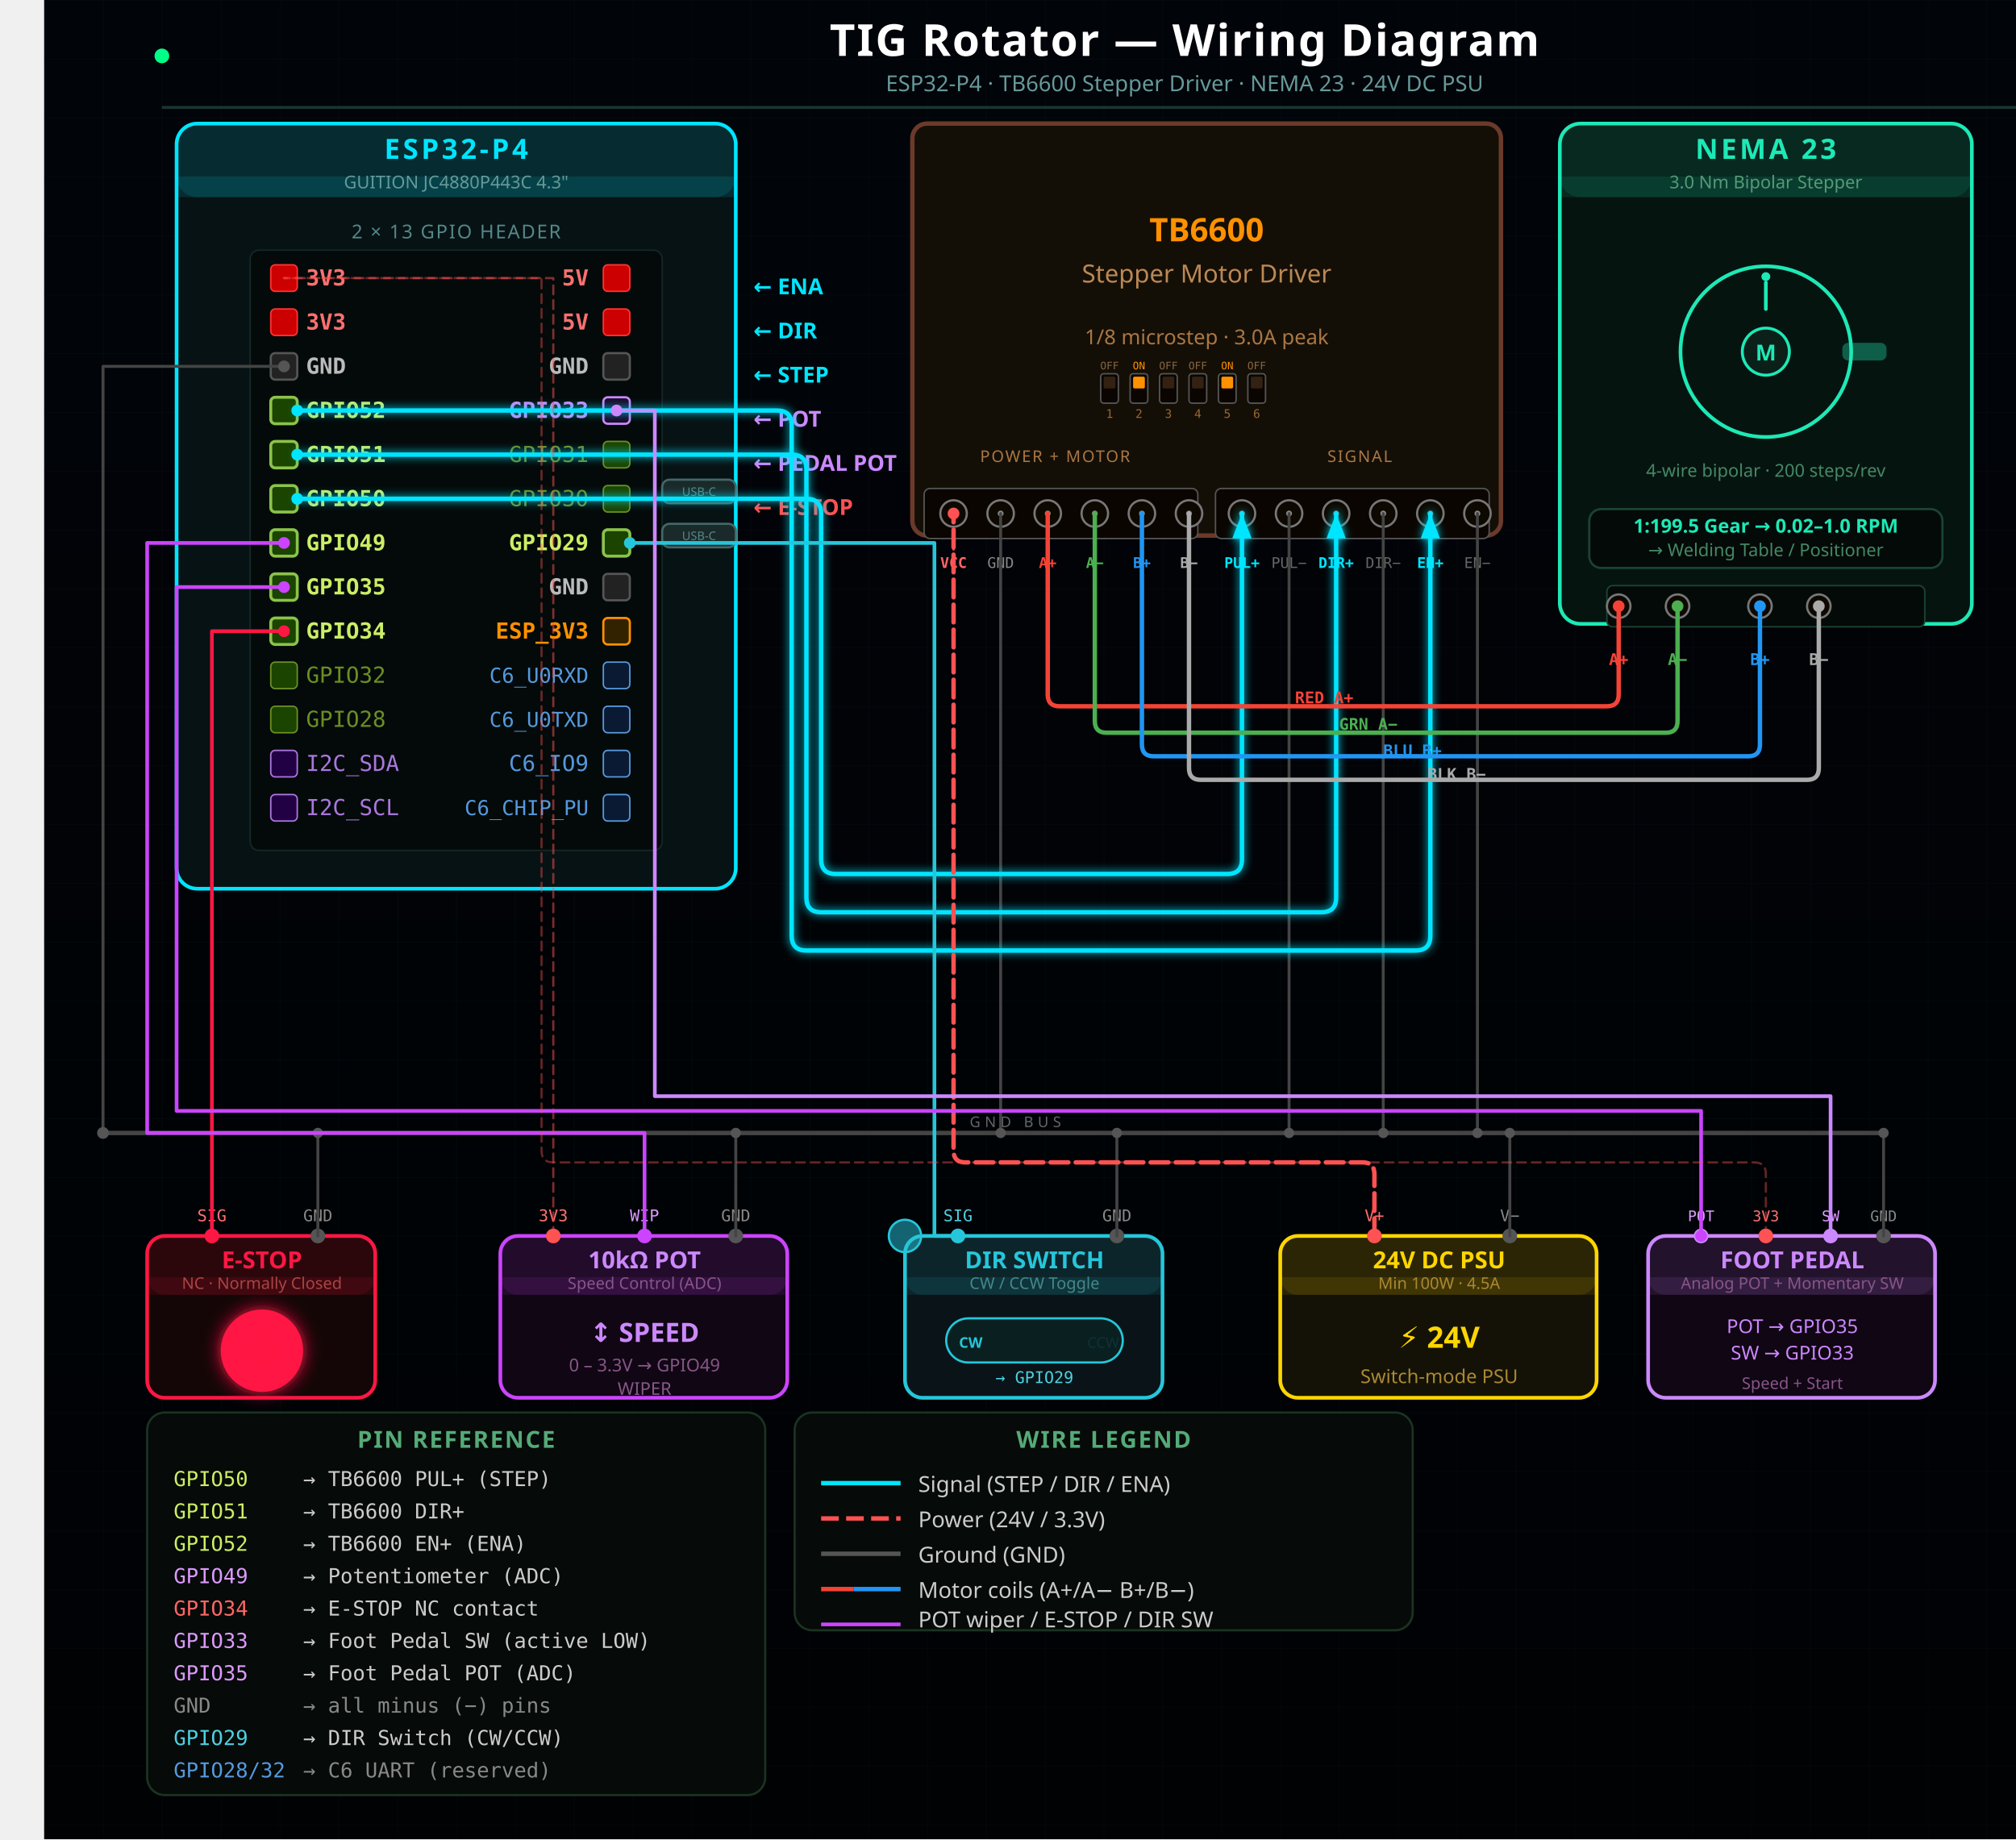
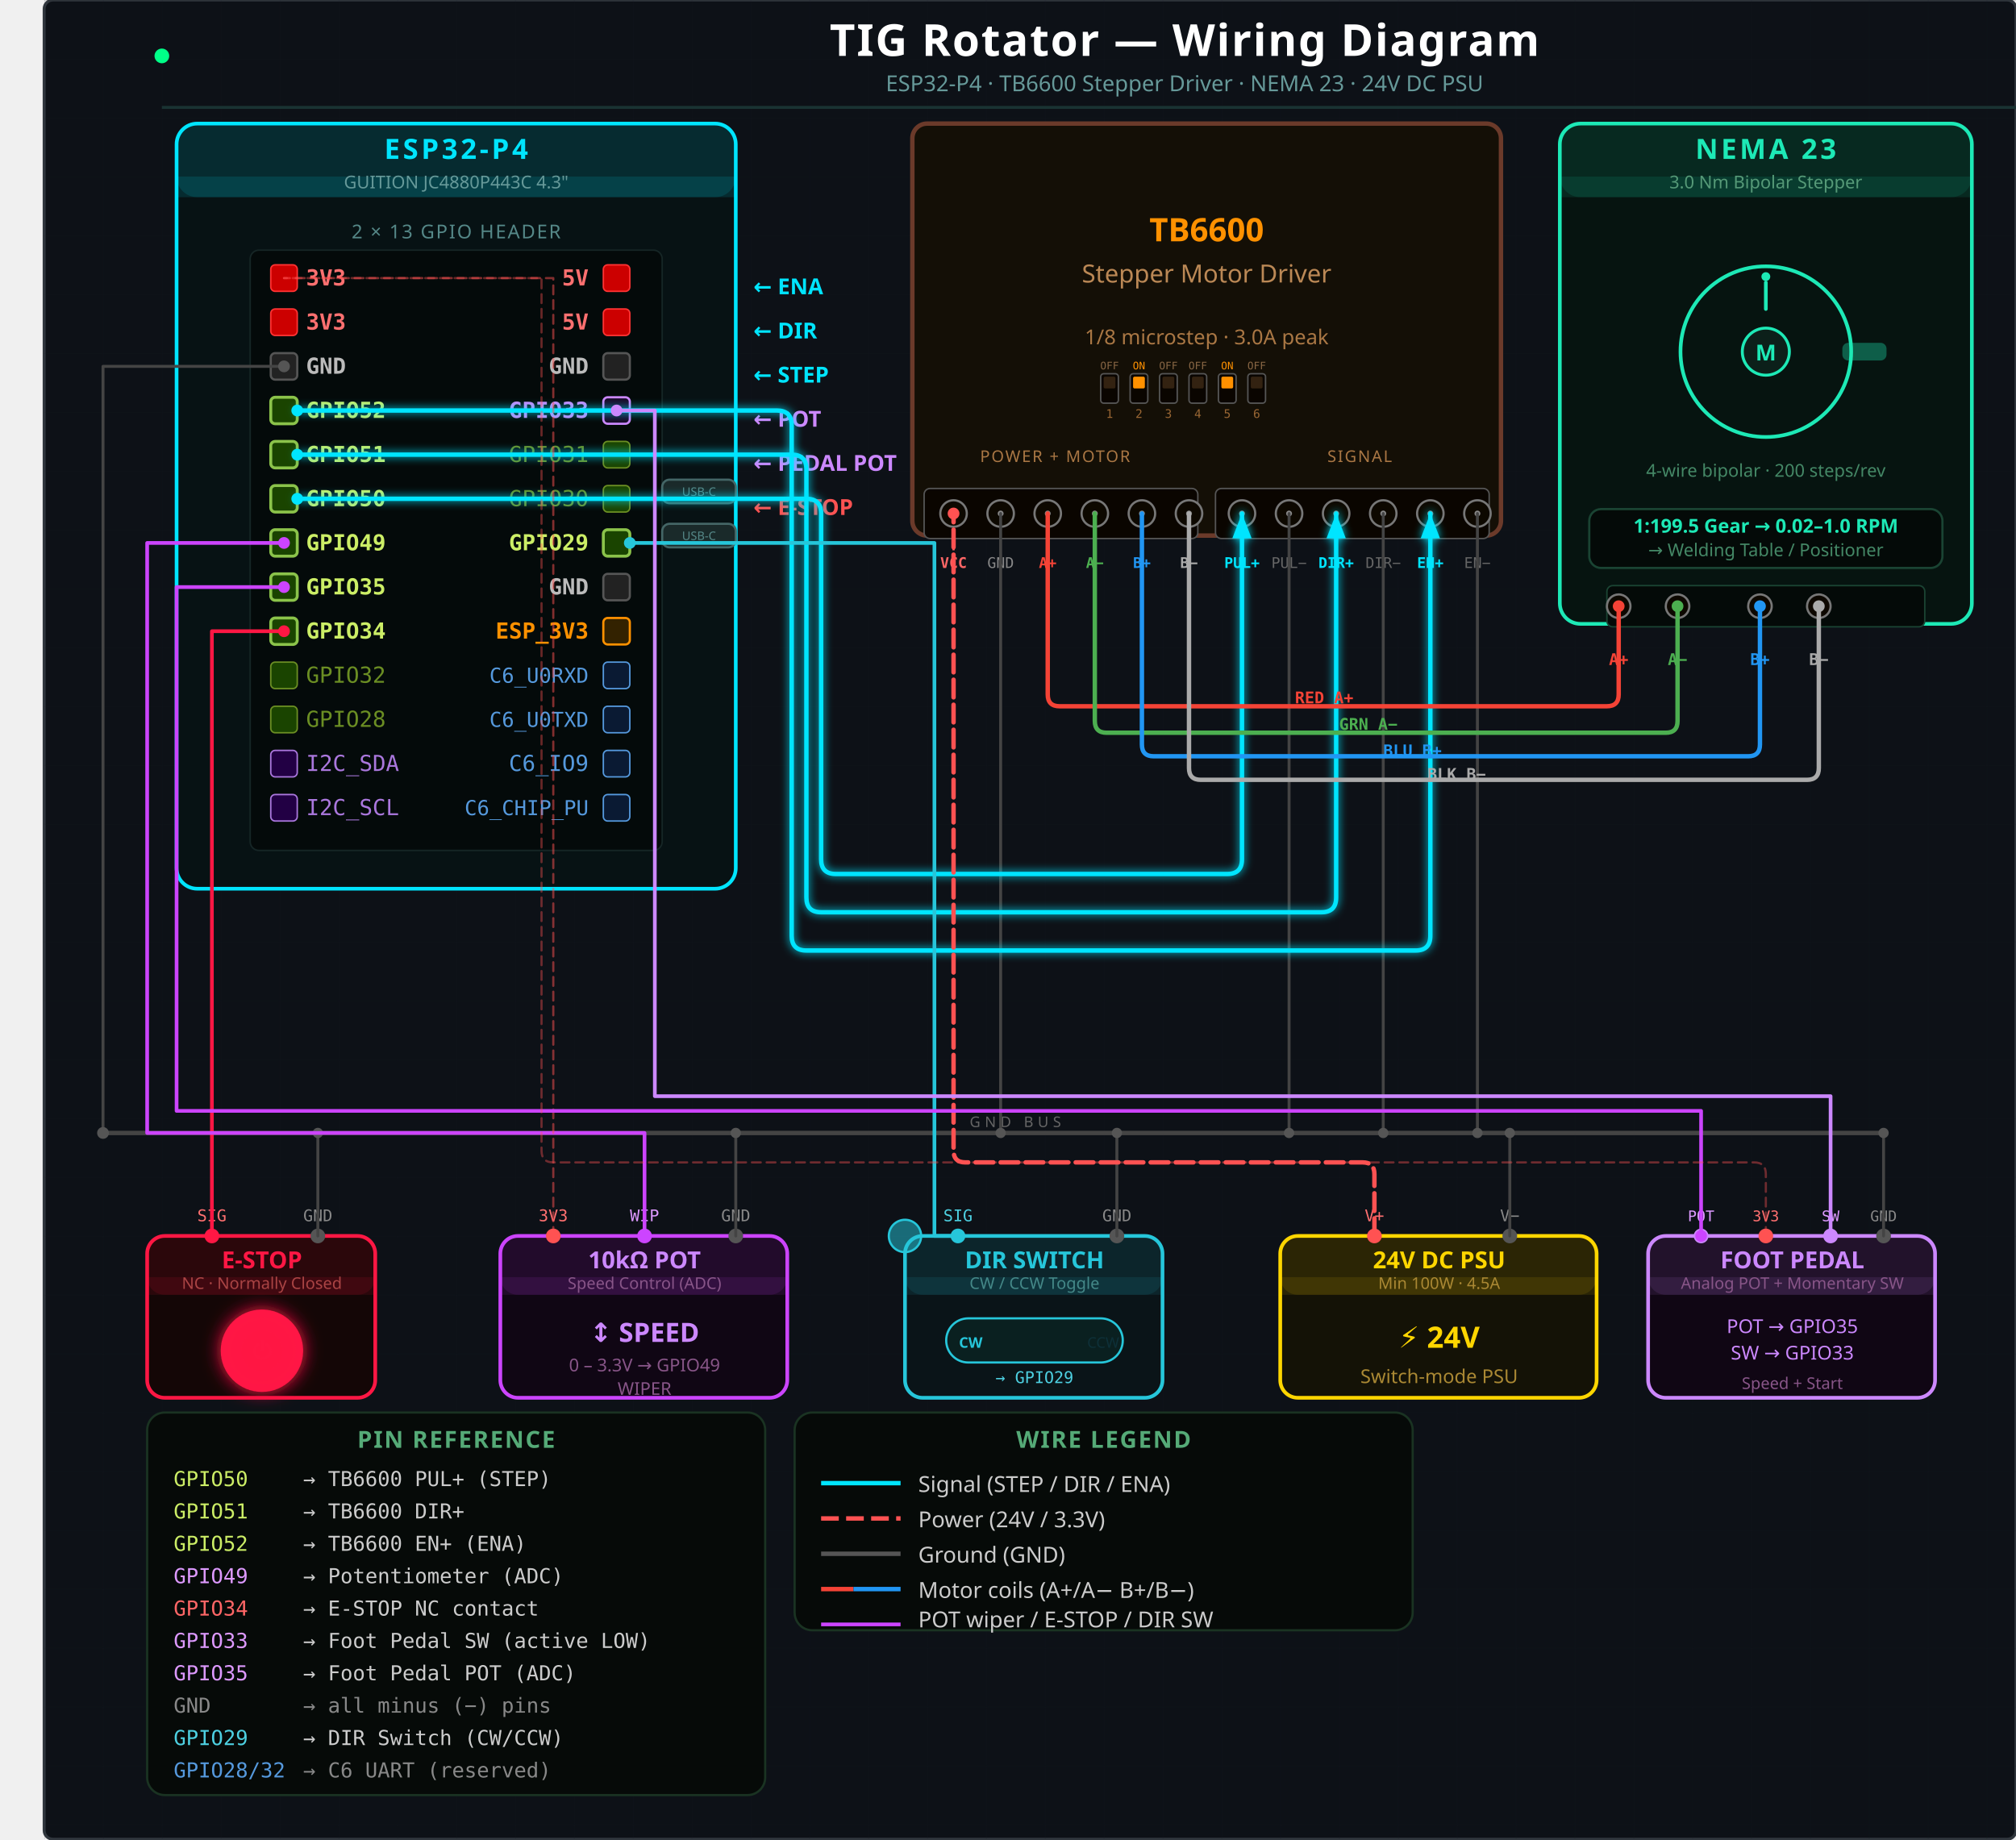
<svg xmlns="http://www.w3.org/2000/svg" viewBox="-30 0 1370 1250" width="1370" height="1250">
  <defs>
    <marker id="arr-cyan" viewBox="0 0 10 8" refX="9" refY="4" markerWidth="7" markerHeight="5" orient="auto">
      <path d="M0,0.5 L9,4 L0,7.5Z" fill="#00E5FF" />
    </marker>
    <filter id="glow-sig" x="-30%" y="-30%" width="160%" height="160%">
      <feGaussianBlur stdDeviation="3" result="b" />
      <feMerge>
        <feMergeNode in="b" />
        <feMergeNode in="SourceGraphic" />
      </feMerge>
    </filter>
    <filter id="glow-estop" x="-80%" y="-80%" width="260%" height="260%">
      <feGaussianBlur stdDeviation="6" result="b" />
      <feMerge>
        <feMergeNode in="b" />
        <feMergeNode in="SourceGraphic" />
      </feMerge>
    </filter>
    <pattern id="grid" width="40" height="40" patternUnits="userSpaceOnUse">
      <path d="M40 0L0 0 0 40" fill="none" stroke="#151b22" stroke-width="0.5" />
    </pattern>
    <linearGradient id="bg-grad" x1="0" y1="0" x2="0" y2="1">
-       <stop offset="0%" stop-color="#010409" />
-       <stop offset="100%" stop-color="#000204" />
+       <stop offset="0%" stop-color="#0d1117" />
+       <stop offset="100%" stop-color="#0a0e14" />
    </linearGradient>
  </defs>
  <style>
    @keyframes estopPulse {
      0%, 100% { opacity: 0.1; }
      50% { opacity: 0.45; }
    }
    @keyframes powerFlow {
      from { stroke-dashoffset: 0; }
      to { stroke-dashoffset: -34; }
    }
    @keyframes ledBlink {
      0%, 100% { opacity: 0.2; }
      50% { opacity: 1; }
    }
    @keyframes potWiper {
      0%, 100% { opacity: 0.3; }
      50% { opacity: 1; }
    }
    .estop-pulse { animation: estopPulse 2s ease-in-out infinite; }
    .power-flow { animation: powerFlow 1.2s linear infinite; }
    .led-blink { animation: ledBlink 1.5s ease-in-out infinite; }
    .pot-glow { animation: potWiper 3s ease-in-out infinite; }
  </style>
-   <rect x="0" y="0" width="1340" height="1250" fill="url(#bg-grad)" />
-   <rect x="0" y="0" width="1340" height="1250" fill="url(#grid)" opacity="0.4" />
+   <rect x="0" y="0" width="1340" height="1250" fill="#0d1117" stroke="#30363d" stroke-width="2" rx="6" />
+   <rect x="0" y="0" width="1340" height="1250" fill="url(#grid)" opacity="0.3" />
  <g transform="translate(50,0)">
    <circle cx="30" cy="38" r="5" fill="#00FF88" class="led-blink" />
    <text x="725" y="38" font-family="sans-serif" font-size="30" fill="#FFF" text-anchor="middle" font-weight="bold" letter-spacing="1">TIG Rotator — Wiring Diagram</text>
    <text x="725" y="62" font-family="sans-serif" font-size="15" fill="#669999" text-anchor="middle">ESP32-P4  ·  TB6600 Stepper Driver  ·  NEMA 23  ·  24V DC PSU</text>
    <rect x="30" y="72" width="1380" height="2" fill="#1A3333" />
    <g transform="translate(40, 84)">
      <rect width="380" height="520" rx="14" fill="#071214" stroke="#00E5FF" stroke-width="2.5" />
      <rect width="380" height="50" rx="14" fill="#00E5FF" fill-opacity="0.12" />
      <rect y="36" width="380" height="14" fill="#00E5FF" fill-opacity="0.12" />
      <text x="190" y="24" font-family="sans-serif" font-size="19" fill="#00E5FF" text-anchor="middle" font-weight="bold" letter-spacing="2">ESP32-P4</text>
      <text x="190" y="44" font-family="sans-serif" font-size="12" fill="#669999" text-anchor="middle">GUITION JC4880P443C  4.3"</text>
      <text x="190" y="78" font-family="sans-serif" font-size="13" fill="#558888" text-anchor="middle" letter-spacing="1">2 × 13  GPIO HEADER</text>
      <rect x="50" y="86" width="280" height="408" rx="6" fill="#040A0A" stroke="#162626" stroke-width="1" />
      <rect x="64" y="96" width="18" height="18" rx="3" fill="#CC0000" stroke="#FF3333" stroke-width="1" />
      <text x="88" y="110" font-family="monospace" font-size="15" fill="#FF7070" font-weight="bold">3V3</text>
      <text x="280" y="110" font-family="monospace" font-size="15" fill="#FF7070" text-anchor="end" font-weight="bold">5V</text>
      <rect x="290" y="96" width="18" height="18" rx="3" fill="#CC0000" stroke="#FF3333" stroke-width="1" />
      <rect x="64" y="126" width="18" height="18" rx="3" fill="#CC0000" stroke="#FF3333" stroke-width="1" />
      <text x="88" y="140" font-family="monospace" font-size="15" fill="#FF7070" font-weight="bold">3V3</text>
      <text x="280" y="140" font-family="monospace" font-size="15" fill="#FF7070" text-anchor="end" font-weight="bold">5V</text>
      <rect x="290" y="126" width="18" height="18" rx="3" fill="#CC0000" stroke="#FF3333" stroke-width="1" />
      <rect x="64" y="156" width="18" height="18" rx="3" fill="#222" stroke="#555" stroke-width="1.5" />
      <text x="88" y="170" font-family="monospace" font-size="15" fill="#BBBBBB" font-weight="bold">GND</text>
      <text x="280" y="170" font-family="monospace" font-size="15" fill="#BBBBBB" text-anchor="end" font-weight="bold">GND</text>
      <rect x="290" y="156" width="18" height="18" rx="3" fill="#222" stroke="#555" stroke-width="1.5" />
      <rect x="64" y="186" width="18" height="18" rx="3" fill="#1A4400" stroke="#8BC34A" stroke-width="2" />
      <text x="88" y="200" font-family="monospace" font-size="15" fill="#CCEE66" font-weight="bold">GPIO52</text>
      <text x="280" y="200" font-family="monospace" font-size="15" fill="#CC88FF" text-anchor="end" font-weight="bold">GPIO33</text>
      <rect x="290" y="186" width="18" height="18" rx="3" fill="#1A0A2A" stroke="#CC88FF" stroke-width="1.5" />
      <rect x="64" y="216" width="18" height="18" rx="3" fill="#1A4400" stroke="#8BC34A" stroke-width="2" />
      <text x="88" y="230" font-family="monospace" font-size="15" fill="#CCEE66" font-weight="bold">GPIO51</text>
      <text x="280" y="230" font-family="monospace" font-size="15" fill="#6B8E23" text-anchor="end">GPIO31</text>
      <rect x="290" y="216" width="18" height="18" rx="3" fill="#1A4400" stroke="#6B8E23" stroke-width="1" />
      <rect x="64" y="246" width="18" height="18" rx="3" fill="#1A4400" stroke="#8BC34A" stroke-width="2" />
      <text x="88" y="260" font-family="monospace" font-size="15" fill="#CCEE66" font-weight="bold">GPIO50</text>
      <text x="280" y="260" font-family="monospace" font-size="15" fill="#6B8E23" text-anchor="end">GPIO30</text>
      <rect x="290" y="246" width="18" height="18" rx="3" fill="#1A4400" stroke="#6B8E23" stroke-width="1" />
      <rect x="64" y="276" width="18" height="18" rx="3" fill="#1A4400" stroke="#8BC34A" stroke-width="2" />
      <text x="88" y="290" font-family="monospace" font-size="15" fill="#CCEE66" font-weight="bold">GPIO49</text>
      <text x="280" y="290" font-family="monospace" font-size="15" fill="#CCEE66" text-anchor="end" font-weight="bold">GPIO29</text>
      <rect x="290" y="276" width="18" height="18" rx="3" fill="#1A4400" stroke="#8BC34A" stroke-width="2" />
      <rect x="330" y="242" width="50" height="16" rx="5" fill="#1A2A2A" stroke="#446666" stroke-width="1.5" />
      <text x="355" y="253" font-family="sans-serif" font-size="8" fill="#558888" text-anchor="middle">USB-C</text>
      <rect x="330" y="272" width="50" height="16" rx="5" fill="#1A2A2A" stroke="#446666" stroke-width="1.5" />
      <text x="355" y="283" font-family="sans-serif" font-size="8" fill="#558888" text-anchor="middle">USB-C</text>
      <rect x="64" y="306" width="18" height="18" rx="3" fill="#1A4400" stroke="#8BC34A" stroke-width="2" />
      <text x="88" y="320" font-family="monospace" font-size="15" fill="#CCEE66" font-weight="bold">GPIO35</text>
      <text x="280" y="320" font-family="monospace" font-size="15" fill="#BBBBBB" text-anchor="end" font-weight="bold">GND</text>
      <rect x="290" y="306" width="18" height="18" rx="3" fill="#222" stroke="#555" stroke-width="1.5" />
      <rect x="64" y="336" width="18" height="18" rx="3" fill="#1A4400" stroke="#8BC34A" stroke-width="2" />
      <text x="88" y="350" font-family="monospace" font-size="15" fill="#CCEE66" font-weight="bold">GPIO34</text>
      <text x="280" y="350" font-family="monospace" font-size="15" fill="#FF9100" text-anchor="end" font-weight="bold">ESP_3V3</text>
      <rect x="290" y="336" width="18" height="18" rx="3" fill="#332200" stroke="#FF9100" stroke-width="1.5" />
      <rect x="64" y="366" width="18" height="18" rx="3" fill="#1A4400" stroke="#6B8E23" stroke-width="1" />
      <text x="88" y="380" font-family="monospace" font-size="15" fill="#6B8E23">GPIO32</text>
      <text x="280" y="380" font-family="monospace" font-size="14" fill="#5599DD" text-anchor="end">C6_U0RXD</text>
      <rect x="290" y="366" width="18" height="18" rx="3" fill="#0A1A33" stroke="#5599DD" stroke-width="1" />
      <rect x="64" y="396" width="18" height="18" rx="3" fill="#1A4400" stroke="#6B8E23" stroke-width="1" />
      <text x="88" y="410" font-family="monospace" font-size="15" fill="#6B8E23">GPIO28</text>
      <text x="280" y="410" font-family="monospace" font-size="14" fill="#5599DD" text-anchor="end">C6_U0TXD</text>
      <rect x="290" y="396" width="18" height="18" rx="3" fill="#0A1A33" stroke="#5599DD" stroke-width="1" />
      <rect x="64" y="426" width="18" height="18" rx="3" fill="#220044" stroke="#AA77DD" stroke-width="1" />
      <text x="88" y="440" font-family="monospace" font-size="15" fill="#AA77DD">I2C_SDA</text>
      <text x="280" y="440" font-family="monospace" font-size="15" fill="#5599DD" text-anchor="end">C6_IO9</text>
      <rect x="290" y="426" width="18" height="18" rx="3" fill="#0A1A33" stroke="#5599DD" stroke-width="1" />
      <rect x="64" y="456" width="18" height="18" rx="3" fill="#220044" stroke="#AA77DD" stroke-width="1" />
      <text x="88" y="470" font-family="monospace" font-size="15" fill="#AA77DD">I2C_SCL</text>
      <text x="280" y="470" font-family="monospace" font-size="14" fill="#5599DD" text-anchor="end">C6_CHIP_PU</text>
      <rect x="290" y="456" width="18" height="18" rx="3" fill="#0A1A33" stroke="#5599DD" stroke-width="1" />
    </g>
    <text x="432" y="200" font-family="sans-serif" font-size="15" fill="#00E5FF" font-weight="bold">← ENA</text>
    <text x="560" y="200" font-family="sans-serif" font-size="15" fill="#CC88FF" font-weight="bold">← PEDAL SW</text>
    <text x="432" y="230" font-family="sans-serif" font-size="15" fill="#00E5FF" font-weight="bold">← DIR</text>
    <text x="432" y="260" font-family="sans-serif" font-size="15" fill="#00E5FF" font-weight="bold">← STEP</text>
    <text x="432" y="290" font-family="sans-serif" font-size="15" fill="#CC88FF" font-weight="bold">← POT</text>
    <text x="432" y="320" font-family="sans-serif" font-size="15" fill="#CC88FF" font-weight="bold">← PEDAL POT</text>
    <text x="432" y="350" font-family="sans-serif" font-size="15" fill="#FF5252" font-weight="bold">← E-STOP</text>
    <text x="560" y="290" font-family="sans-serif" font-size="15" fill="#26C6DA" font-weight="bold">DIR SW →</text>
    <g transform="translate(540, 84)">
      <rect width="400" height="280" rx="10" fill="#140F06" stroke="#6B3A2A" stroke-width="3" />
      <text x="200" y="80" font-family="sans-serif" font-size="22" fill="#FF9100" text-anchor="middle" font-weight="bold">TB6600</text>
      <text x="200" y="108" font-family="sans-serif" font-size="17" fill="#BB8855" text-anchor="middle">Stepper Motor Driver</text>
      <text x="200" y="150" font-family="sans-serif" font-size="14" fill="#AA7744" text-anchor="middle">1/8 microstep · 3.0A peak</text>
      <g transform="translate(128, 170)">
        <rect x="0" y="0" width="12" height="20" rx="2" fill="#0A0500" stroke="#555" stroke-width="1" />
        <rect x="2" y="2" width="8" height="8" rx="1" fill="#332211" />
        <rect x="20" y="0" width="12" height="20" rx="2" fill="#0A0500" stroke="#555" stroke-width="1" />
        <rect x="22" y="2" width="8" height="8" rx="1" fill="#FF9100" />
        <rect x="40" y="0" width="12" height="20" rx="2" fill="#0A0500" stroke="#555" stroke-width="1" />
        <rect x="42" y="2" width="8" height="8" rx="1" fill="#332211" />
        <rect x="60" y="0" width="12" height="20" rx="2" fill="#0A0500" stroke="#555" stroke-width="1" />
        <rect x="62" y="2" width="8" height="8" rx="1" fill="#332211" />
        <rect x="80" y="0" width="12" height="20" rx="2" fill="#0A0500" stroke="#555" stroke-width="1" />
        <rect x="82" y="2" width="8" height="8" rx="1" fill="#FF9100" />
        <rect x="100" y="0" width="12" height="20" rx="2" fill="#0A0500" stroke="#555" stroke-width="1" />
        <rect x="102" y="2" width="8" height="8" rx="1" fill="#332211" />
        <text x="6" y="30" font-family="monospace" font-size="8" fill="#996633" text-anchor="middle">1</text>
        <text x="26" y="30" font-family="monospace" font-size="8" fill="#996633" text-anchor="middle">2</text>
        <text x="46" y="30" font-family="monospace" font-size="8" fill="#996633" text-anchor="middle">3</text>
        <text x="66" y="30" font-family="monospace" font-size="8" fill="#996633" text-anchor="middle">4</text>
        <text x="86" y="30" font-family="monospace" font-size="8" fill="#996633" text-anchor="middle">5</text>
        <text x="106" y="30" font-family="monospace" font-size="8" fill="#996633" text-anchor="middle">6</text>
        <text x="6" y="-3" font-family="monospace" font-size="7" fill="#886644" text-anchor="middle">OFF</text>
        <text x="26" y="-3" font-family="monospace" font-size="7" fill="#FF9100" text-anchor="middle">ON</text>
        <text x="46" y="-3" font-family="monospace" font-size="7" fill="#886644" text-anchor="middle">OFF</text>
        <text x="66" y="-3" font-family="monospace" font-size="7" fill="#886644" text-anchor="middle">OFF</text>
        <text x="86" y="-3" font-family="monospace" font-size="7" fill="#FF9100" text-anchor="middle">ON</text>
        <text x="106" y="-3" font-family="monospace" font-size="7" fill="#886644" text-anchor="middle">OFF</text>
      </g>
      <text x="97" y="230" font-family="sans-serif" font-size="11" fill="#AA7744" text-anchor="middle" letter-spacing="1">POWER + MOTOR</text>
      <text x="304" y="230" font-family="sans-serif" font-size="11" fill="#AA7744" text-anchor="middle" letter-spacing="1">SIGNAL</text>
      <rect x="8" y="248" width="186" height="34" rx="4" fill="#0A0500" stroke="#555" stroke-width="1" />
      <circle cx="28" cy="265" r="9" fill="#0D0800" stroke="#777" stroke-width="1.5" />
      <circle cx="28" cy="265" r="2" fill="#888" />
      <circle cx="60" cy="265" r="9" fill="#0D0800" stroke="#777" stroke-width="1.5" />
      <circle cx="60" cy="265" r="2" fill="#888" />
      <circle cx="92" cy="265" r="9" fill="#0D0800" stroke="#777" stroke-width="1.5" />
      <circle cx="92" cy="265" r="2" fill="#888" />
      <circle cx="124" cy="265" r="9" fill="#0D0800" stroke="#777" stroke-width="1.5" />
      <circle cx="124" cy="265" r="2" fill="#888" />
      <circle cx="156" cy="265" r="9" fill="#0D0800" stroke="#777" stroke-width="1.5" />
      <circle cx="156" cy="265" r="2" fill="#888" />
      <circle cx="188" cy="265" r="9" fill="#0D0800" stroke="#777" stroke-width="1.5" />
      <circle cx="188" cy="265" r="2" fill="#888" />
      <rect x="206" y="248" width="186" height="34" rx="4" fill="#0A0500" stroke="#555" stroke-width="1" />
      <circle cx="224" cy="265" r="9" fill="#0D0800" stroke="#777" stroke-width="1.5" />
      <circle cx="224" cy="265" r="2" fill="#888" />
      <circle cx="256" cy="265" r="9" fill="#0D0800" stroke="#777" stroke-width="1.5" />
      <circle cx="256" cy="265" r="2" fill="#888" />
      <circle cx="288" cy="265" r="9" fill="#0D0800" stroke="#777" stroke-width="1.5" />
      <circle cx="288" cy="265" r="2" fill="#888" />
      <circle cx="320" cy="265" r="9" fill="#0D0800" stroke="#777" stroke-width="1.5" />
      <circle cx="320" cy="265" r="2" fill="#888" />
      <circle cx="352" cy="265" r="9" fill="#0D0800" stroke="#777" stroke-width="1.5" />
      <circle cx="352" cy="265" r="2" fill="#888" />
      <circle cx="384" cy="265" r="9" fill="#0D0800" stroke="#777" stroke-width="1.5" />
      <circle cx="384" cy="265" r="2" fill="#888" />
    </g>
    <line x1="568" y1="364" x2="568" y2="374" stroke="#FF6666" stroke-width="1.5" />
    <text x="568" y="386" font-family="monospace" font-size="10" fill="#FF6666" text-anchor="middle" font-weight="bold">VCC</text>
    <line x1="600" y1="364" x2="600" y2="374" stroke="#555" stroke-width="1" />
    <text x="600" y="386" font-family="monospace" font-size="10" fill="#888" text-anchor="middle">GND</text>
    <line x1="632" y1="364" x2="632" y2="374" stroke="#F44336" stroke-width="1.5" />
    <text x="632" y="386" font-family="monospace" font-size="10" fill="#F44336" text-anchor="middle" font-weight="bold">A+</text>
    <line x1="664" y1="364" x2="664" y2="374" stroke="#4CAF50" stroke-width="1.5" />
    <text x="664" y="386" font-family="monospace" font-size="10" fill="#4CAF50" text-anchor="middle" font-weight="bold">A−</text>
    <line x1="696" y1="364" x2="696" y2="374" stroke="#2196F3" stroke-width="1.5" />
    <text x="696" y="386" font-family="monospace" font-size="10" fill="#2196F3" text-anchor="middle" font-weight="bold">B+</text>
    <line x1="728" y1="364" x2="728" y2="374" stroke="#AAA" stroke-width="1.5" />
    <text x="728" y="386" font-family="monospace" font-size="10" fill="#AAA" text-anchor="middle" font-weight="bold">B−</text>
    <line x1="764" y1="364" x2="764" y2="374" stroke="#00E5FF" stroke-width="1.5" />
    <text x="764" y="386" font-family="monospace" font-size="10" fill="#00E5FF" text-anchor="middle" font-weight="bold">PUL+</text>
    <line x1="796" y1="364" x2="796" y2="374" stroke="#555" stroke-width="1" />
    <text x="796" y="386" font-family="monospace" font-size="10" fill="#666" text-anchor="middle">PUL−</text>
    <line x1="828" y1="364" x2="828" y2="374" stroke="#00E5FF" stroke-width="1.5" />
    <text x="828" y="386" font-family="monospace" font-size="10" fill="#00E5FF" text-anchor="middle" font-weight="bold">DIR+</text>
    <line x1="860" y1="364" x2="860" y2="374" stroke="#555" stroke-width="1" />
    <text x="860" y="386" font-family="monospace" font-size="10" fill="#666" text-anchor="middle">DIR−</text>
    <line x1="892" y1="364" x2="892" y2="374" stroke="#00E5FF" stroke-width="1.5" />
    <text x="892" y="386" font-family="monospace" font-size="10" fill="#00E5FF" text-anchor="middle" font-weight="bold">EN+</text>
    <line x1="924" y1="364" x2="924" y2="374" stroke="#555" stroke-width="1" />
    <text x="924" y="386" font-family="monospace" font-size="10" fill="#666" text-anchor="middle">EN−</text>
    <g transform="translate(980, 84)">
      <rect width="280" height="340" rx="14" fill="#061410" stroke="#1DE9B6" stroke-width="2.5" />
      <rect width="280" height="50" rx="14" fill="#1DE9B6" fill-opacity="0.10" />
      <rect y="36" width="280" height="14" fill="#1DE9B6" fill-opacity="0.10" />
      <text x="140" y="24" font-family="sans-serif" font-size="19" fill="#1DE9B6" text-anchor="middle" font-weight="bold" letter-spacing="2">NEMA 23</text>
      <text x="140" y="44" font-family="sans-serif" font-size="12" fill="#559977" text-anchor="middle">3.0 Nm Bipolar Stepper</text>
      <circle cx="140" cy="155" r="58" fill="none" stroke="#1DE9B6" stroke-width="2.5" />
      <circle cx="140" cy="155" r="16" fill="#0C201A" stroke="#1DE9B6" stroke-width="2" />
      <text x="140" y="161" font-family="sans-serif" font-size="15" fill="#1DE9B6" text-anchor="middle" font-weight="bold">M</text>
      <rect x="192" y="149" width="30" height="12" rx="4" fill="#1DE9B6" fill-opacity="0.35" />
      <text x="140" y="240" font-family="sans-serif" font-size="12" fill="#448866" text-anchor="middle">4-wire bipolar · 200 steps/rev</text>
      <rect x="20" y="262" width="240" height="40" rx="8" fill="#040A08" stroke="#1A4433" stroke-width="1.5" />
      <text x="140" y="278" font-family="sans-serif" font-size="13" fill="#1DE9B6" text-anchor="middle" font-weight="bold">1:199.5 Gear → 0.02–1.0 RPM</text>
      <text x="140" y="294" font-family="sans-serif" font-size="12" fill="#448866" text-anchor="middle">→ Welding Table / Positioner</text>
      <rect x="32" y="314" width="216" height="28" rx="4" fill="#040A08" stroke="#1A4433" stroke-width="1" />
      <circle cx="40" cy="328" r="8" fill="#0D0800" stroke="#777" stroke-width="1.5" />
      <circle cx="40" cy="328" r="2" fill="#888" />
      <circle cx="80" cy="328" r="8" fill="#0D0800" stroke="#777" stroke-width="1.5" />
      <circle cx="80" cy="328" r="2" fill="#888" />
      <circle cx="136" cy="328" r="8" fill="#0D0800" stroke="#777" stroke-width="1.5" />
      <circle cx="136" cy="328" r="2" fill="#888" />
      <circle cx="176" cy="328" r="8" fill="#0D0800" stroke="#777" stroke-width="1.5" />
      <circle cx="176" cy="328" r="2" fill="#888" />
    </g>
    <line x1="1020" y1="424" x2="1020" y2="440" stroke="#F44336" stroke-width="1.5" />
    <text x="1020" y="452" font-family="monospace" font-size="11" fill="#F44336" text-anchor="middle" font-weight="bold">A+</text>
    <line x1="1060" y1="424" x2="1060" y2="440" stroke="#4CAF50" stroke-width="1.5" />
    <text x="1060" y="452" font-family="monospace" font-size="11" fill="#4CAF50" text-anchor="middle" font-weight="bold">A−</text>
    <line x1="1116" y1="424" x2="1116" y2="440" stroke="#2196F3" stroke-width="1.5" />
    <text x="1116" y="452" font-family="monospace" font-size="11" fill="#2196F3" text-anchor="middle" font-weight="bold">B+</text>
    <line x1="1156" y1="424" x2="1156" y2="440" stroke="#AAA" stroke-width="1.5" />
    <text x="1156" y="452" font-family="monospace" font-size="11" fill="#AAA" text-anchor="middle" font-weight="bold">B−</text>
    <g transform="translate(20, 840)">
      <rect width="155" height="110" rx="12" fill="#140606" stroke="#FF1744" stroke-width="2.5" />
      <rect width="155" height="40" rx="12" fill="#FF1744" fill-opacity="0.10" />
      <rect y="28" width="155" height="12" fill="#FF1744" fill-opacity="0.10" />
      <text x="78" y="22" font-family="sans-serif" font-size="16" fill="#FF1744" text-anchor="middle" font-weight="bold">E-STOP</text>
      <text x="78" y="36" font-family="sans-serif" font-size="11" fill="#AA4444" text-anchor="middle">NC · Normally Closed</text>
      <circle cx="78" cy="78" r="28" fill="#FF1744" class="estop-pulse" filter="url(#glow-estop)" />
      <circle cx="78" cy="78" r="22" fill="#FF1744" fill-opacity="0.2" stroke="#FF1744" stroke-width="2" />
      <circle cx="78" cy="78" r="14" fill="#FF1744" fill-opacity="0.35" />
      <text x="78" y="84" font-family="sans-serif" font-size="16" fill="#FF1744" text-anchor="middle" font-weight="bold">⏻</text>
      <circle cx="44" cy="0" r="5" fill="#FF1744" />
      <circle cx="116" cy="0" r="5" fill="#555" />
      <text x="44" y="-10" font-family="monospace" font-size="11" fill="#FF7070" text-anchor="middle">SIG</text>
      <text x="116" y="-10" font-family="monospace" font-size="11" fill="#888" text-anchor="middle">GND</text>
    </g>
    <g transform="translate(260, 840)">
      <rect width="195" height="110" rx="12" fill="#100614" stroke="#CC44FF" stroke-width="2.5" />
      <rect width="195" height="40" rx="12" fill="#CC44FF" fill-opacity="0.10" />
      <rect y="28" width="195" height="12" fill="#CC44FF" fill-opacity="0.10" />
      <text x="98" y="22" font-family="sans-serif" font-size="16" fill="#CC88FF" text-anchor="middle" font-weight="bold">10kΩ POT</text>
      <text x="98" y="36" font-family="sans-serif" font-size="11" fill="#885588" text-anchor="middle">Speed Control (ADC)</text>
      <text x="98" y="72" font-family="sans-serif" font-size="18" fill="#CC88FF" text-anchor="middle" font-weight="bold" class="pot-glow">↕ SPEED</text>
      <text x="98" y="92" font-family="sans-serif" font-size="12" fill="#885588" text-anchor="middle">0 – 3.3V → GPIO49</text>
      <text x="98" y="108" font-family="sans-serif" font-size="12" fill="#885588" text-anchor="middle">WIPER</text>
      <circle cx="36" cy="0" r="5" fill="#FF5252" />
      <circle cx="98" cy="0" r="5" fill="#CC44FF" />
      <circle cx="160" cy="0" r="5" fill="#555" />
      <text x="36" y="-10" font-family="monospace" font-size="11" fill="#FF7070" text-anchor="middle">3V3</text>
      <text x="98" y="-10" font-family="monospace" font-size="11" fill="#DD99FF" text-anchor="middle">WIP</text>
      <text x="160" y="-10" font-family="monospace" font-size="11" fill="#888" text-anchor="middle">GND</text>
    </g>
    <g transform="translate(535, 840)">
      <rect width="175" height="110" rx="12" fill="#0A1418" stroke="#26C6DA" stroke-width="2.5" />
      <rect width="175" height="40" rx="12" fill="#26C6DA" fill-opacity="0.10" />
      <rect y="28" width="175" height="12" fill="#26C6DA" fill-opacity="0.10" />
      <text x="88" y="22" font-family="sans-serif" font-size="16" fill="#26C6DA" text-anchor="middle" font-weight="bold">DIR SWITCH</text>
      <text x="88" y="36" font-family="sans-serif" font-size="11" fill="#448888" text-anchor="middle">CW / CCW Toggle</text>
      <rect x="28" y="56" width="120" height="30" rx="15" fill="#0A2020" stroke="#26C6DA" stroke-width="1.5" />
      <circle r="11" fill="#26C6DA" fill-opacity="0.5" stroke="#26C6DA" stroke-width="1.5">
        <animateMotion dur="4s" repeatCount="indefinite" calcMode="spline" keyTimes="0;0.5;1" keySplines="0.4 0 0.2 1;0.4 0 0.2 1" path="M 58 71 L 128 71 L 58 71" />
      </circle>
      <text x="46" y="76" font-family="sans-serif" font-size="10" text-anchor="middle" font-weight="bold" fill="#26C6DA">CW
      <animate attributeName="fill" values="#26C6DA;#0D3038;#0D3038;#26C6DA" keyTimes="0;0.4;0.6;1" dur="4s" repeatCount="indefinite" />
      </text>
      <text x="136" y="76" font-family="sans-serif" font-size="10" text-anchor="middle" fill="#0D3038">CCW
      <animate attributeName="fill" values="#0D3038;#0D3038;#26C6DA;#0D3038" keyTimes="0;0.4;0.6;1" dur="4s" repeatCount="indefinite" />
      </text>
      <text x="88" y="100" font-family="monospace" font-size="11" fill="#4DD0E1" text-anchor="middle">→ GPIO29</text>
      <circle cx="36" cy="0" r="5" fill="#26C6DA" />
      <circle cx="144" cy="0" r="5" fill="#555" />
      <text x="36" y="-10" font-family="monospace" font-size="11" fill="#4DD0E1" text-anchor="middle">SIG</text>
      <text x="144" y="-10" font-family="monospace" font-size="11" fill="#888" text-anchor="middle">GND</text>
    </g>
    <g transform="translate(790, 840)">
      <rect width="215" height="110" rx="12" fill="#141206" stroke="#FFD600" stroke-width="2.5" />
      <rect width="215" height="40" rx="12" fill="#FFD600" fill-opacity="0.10" />
      <rect y="28" width="215" height="12" fill="#FFD600" fill-opacity="0.10" />
      <text x="108" y="22" font-family="sans-serif" font-size="16" fill="#FFD600" text-anchor="middle" font-weight="bold">24V DC PSU</text>
      <text x="108" y="36" font-family="sans-serif" font-size="11" fill="#AA8833" text-anchor="middle">Min 100W · 4.5A</text>
      <text x="108" y="76" font-family="sans-serif" font-size="20" fill="#FFD600" text-anchor="middle" font-weight="bold">⚡ 24V</text>
      <text x="108" y="100" font-family="sans-serif" font-size="13" fill="#AA8833" text-anchor="middle">Switch-mode PSU</text>
      <circle cx="64" cy="0" r="5" fill="#FF5252" />
      <circle cx="156" cy="0" r="5" fill="#555" />
      <text x="64" y="-10" font-family="monospace" font-size="11" fill="#FF7070" text-anchor="middle">V+</text>
      <text x="156" y="-10" font-family="monospace" font-size="11" fill="#888" text-anchor="middle">V−</text>
    </g>
    <g transform="translate(1040, 840)">
      <rect width="195" height="110" rx="12" fill="#100614" stroke="#CC88FF" stroke-width="2.5" />
      <rect width="195" height="40" rx="12" fill="#CC88FF" fill-opacity="0.10" />
      <rect y="28" width="195" height="12" fill="#CC88FF" fill-opacity="0.10" />
      <text x="98" y="22" font-family="sans-serif" font-size="16" fill="#CC88FF" text-anchor="middle" font-weight="bold">FOOT PEDAL</text>
      <text x="98" y="36" font-family="sans-serif" font-size="11" fill="#885588" text-anchor="middle">Analog POT + Momentary SW</text>
      <text x="98" y="66" font-family="sans-serif" font-size="13" fill="#CC88FF" text-anchor="middle">POT  → GPIO35</text>
      <text x="98" y="84" font-family="sans-serif" font-size="13" fill="#CC88FF" text-anchor="middle">SW   → GPIO33</text>
      <text x="98" y="104" font-family="sans-serif" font-size="11" fill="#885588" text-anchor="middle">Speed + Start</text>
      <circle cx="36" cy="0" r="5" fill="#CC88FF" />
      <circle cx="80" cy="0" r="5" fill="#FF5252" />
      <circle cx="124" cy="0" r="5" fill="#CC88FF" />
      <circle cx="160" cy="0" r="5" fill="#555" />
      <text x="36" y="-10" font-family="monospace" font-size="10" fill="#DD99FF" text-anchor="middle">POT</text>
      <text x="80" y="-10" font-family="monospace" font-size="10" fill="#FF7070" text-anchor="middle">3V3</text>
      <text x="124" y="-10" font-family="monospace" font-size="10" fill="#DD99FF" text-anchor="middle">SW</text>
      <text x="160" y="-10" font-family="monospace" font-size="10" fill="#888" text-anchor="middle">GND</text>
    </g>
    <line x1="-10" y1="770" x2="1200" y2="770" stroke="#444" stroke-width="3" stroke-linecap="round" />
    <text x="610" y="766" font-family="sans-serif" font-size="10" fill="#666666" text-anchor="middle" letter-spacing="3">GND BUS</text>
    <path d="M 113,249 L -10,249 L -10,770" fill="none" stroke="#444" stroke-width="2" stroke-linecap="round" stroke-linejoin="round" />
    <circle cx="113" cy="249" r="4" fill="#555" />
    <circle cx="-10" cy="770" r="4" fill="#555" />
    <line x1="136" y1="840" x2="136" y2="770" stroke="#444" stroke-width="2" stroke-linecap="round" />
    <circle cx="136" cy="770" r="3.5" fill="#555" />
    <line x1="420" y1="840" x2="420" y2="770" stroke="#444" stroke-width="2" stroke-linecap="round" />
    <circle cx="420" cy="770" r="3.5" fill="#555" />
    <line x1="679" y1="840" x2="679" y2="770" stroke="#444" stroke-width="2" stroke-linecap="round" />
    <circle cx="679" cy="770" r="3.5" fill="#555" />
    <line x1="946" y1="840" x2="946" y2="770" stroke="#444" stroke-width="2" stroke-linecap="round" />
    <circle cx="946" cy="770" r="3.5" fill="#555" />
    <line x1="600" y1="770" x2="600" y2="349" stroke="#444" stroke-width="2" stroke-linecap="round" />
    <circle cx="600" cy="770" r="3.5" fill="#555" />
    <line x1="796" y1="770" x2="796" y2="349" stroke="#444" stroke-width="2" stroke-linecap="round" />
    <circle cx="796" cy="770" r="3.5" fill="#555" />
    <line x1="860" y1="770" x2="860" y2="349" stroke="#444" stroke-width="2" stroke-linecap="round" />
    <circle cx="860" cy="770" r="3.5" fill="#555" />
    <line x1="924" y1="770" x2="924" y2="349" stroke="#444" stroke-width="2" stroke-linecap="round" />
    <circle cx="924" cy="770" r="3.5" fill="#555" />
    <path id="step-path" d="M 122,339 L 468,339 Q 478,339 478,349 L 478,584 Q 478,594 488,594 L 754,594 Q 764,594 764,584 L 764,349" fill="none" stroke="#00E5FF" stroke-width="3" stroke-linecap="round" filter="url(#glow-sig)" marker-end="url(#arr-cyan)" />
    <circle cx="122" cy="339" r="4" fill="#00E5FF" />
    <circle r="4" fill="#FFFFFF" opacity="0">
      <animateMotion dur="1.8s" repeatCount="indefinite" path="M 122 339 L 468 339 Q 478 339 478 349 L 478 584 Q 478 594 488 594 L 754 594 Q 764 594 764 584 L 764 349" />
      <animate attributeName="opacity" values="0;0;1;1;1;0" keyTimes="0;0.02;0.05;0.85;0.95;1" dur="1.8s" repeatCount="indefinite" />
      <animate attributeName="r" values="3;5;5;3" dur="1.8s" repeatCount="indefinite" />
    </circle>
    <path d="M 122,309 L 458,309 Q 468,309 468,319 L 468,610 Q 468,620 478,620 L 818,620 Q 828,620 828,610 L 828,349" fill="none" stroke="#00E5FF" stroke-width="3" stroke-linecap="round" filter="url(#glow-sig)" marker-end="url(#arr-cyan)" />
    <circle cx="122" cy="309" r="4" fill="#00E5FF" />
    <path d="M 122,279 L 448,279 Q 458,279 458,289 L 458,636 Q 458,646 468,646 L 882,646 Q 892,646 892,636 L 892,349" fill="none" stroke="#00E5FF" stroke-width="3" stroke-linecap="round" filter="url(#glow-sig)" marker-end="url(#arr-cyan)" />
    <circle cx="122" cy="279" r="4" fill="#00E5FF" />
    <path d="M 632,349 L 632,472 Q 632,480 640,480 L 1012,480 Q 1020,480 1020,472 L 1020,412" fill="none" stroke="#F44336" stroke-width="3" stroke-linecap="round" stroke-linejoin="round" />
    <circle cx="1020" cy="412" r="4" fill="#F44336" />
    <path d="M 664,349 L 664,490 Q 664,498 672,498 L 1052,498 Q 1060,498 1060,490 L 1060,412" fill="none" stroke="#4CAF50" stroke-width="3" stroke-linecap="round" stroke-linejoin="round" />
    <circle cx="1060" cy="412" r="4" fill="#4CAF50" />
    <path d="M 696,349 L 696,506 Q 696,514 704,514 L 1108,514 Q 1116,514 1116,506 L 1116,412" fill="none" stroke="#2196F3" stroke-width="3" stroke-linecap="round" stroke-linejoin="round" />
    <circle cx="1116" cy="412" r="4" fill="#2196F3" />
    <path d="M 728,349 L 728,522 Q 728,530 736,530 L 1148,530 Q 1156,530 1156,522 L 1156,412" fill="none" stroke="#AAA" stroke-width="3" stroke-linecap="round" stroke-linejoin="round" />
    <circle cx="1156" cy="412" r="4" fill="#AAA" />
    <text x="800" y="478" font-family="monospace" font-size="11" fill="#F44336" font-weight="bold">RED A+</text>
    <text x="830" y="496" font-family="monospace" font-size="11" fill="#4CAF50" font-weight="bold">GRN A−</text>
    <text x="860" y="514" font-family="monospace" font-size="11" fill="#2196F3" font-weight="bold">BLU B+</text>
    <text x="890" y="530" font-family="monospace" font-size="11" fill="#AAA" font-weight="bold">BLK B−</text>
    <path d="M 854,840 L 854,798 Q 854,790 846,790 L 576,790 Q 568,790 568,782 L 568,349" fill="none" stroke="#FF5252" stroke-width="3" stroke-dasharray="12 5" stroke-linecap="round" class="power-flow" />
    <circle cx="568" cy="349" r="4" fill="#FF5252" />
    <path d="M 64,840 L 64,429 L 113,429" fill="none" stroke="#FF1744" stroke-width="2.5" stroke-linecap="round" stroke-linejoin="round" />
    <circle cx="64" cy="840" r="4" fill="#FF1744" />
    <circle cx="113" cy="429" r="4" fill="#FF1744" />
    <path d="M 358,840 L 358,770 L 20,770 L 20,369 L 113,369" fill="none" stroke="#CC44FF" stroke-width="2.5" stroke-linecap="round" stroke-linejoin="round" />
    <circle cx="358" cy="840" r="4" fill="#CC44FF" />
    <circle cx="113" cy="369" r="4" fill="#CC44FF" />
    <path d="M 296,840 L 296,189 L 113,189" fill="none" stroke="#FF5252" stroke-width="1.5" stroke-dasharray="6 4" stroke-linecap="round" stroke-linejoin="round" opacity="0.5" />
    <circle cx="296" cy="840" r="3" fill="#FF5252" opacity="0.5" />
    <path d="M 571,840 L 555,840 L 555,369 L 348,369" fill="none" stroke="#26C6DA" stroke-width="2.5" stroke-linecap="round" stroke-linejoin="round" />
    <circle cx="571" cy="840" r="4" fill="#26C6DA" />
    <circle cx="348" cy="369" r="4" fill="#26C6DA" />
    <path d="M 1076,840 L 1076,755 L 40,755 L 40,399 L 113,399" fill="none" stroke="#CC44FF" stroke-width="2.5" stroke-linecap="round" stroke-linejoin="round" />
    <circle cx="1076" cy="840" r="4" fill="#CC44FF" />
    <circle cx="113" cy="399" r="4" fill="#CC44FF" />
    <path d="M 1164,840 L 1164,745 L 365,745 L 365,279 L 339,279" fill="none" stroke="#CC88FF" stroke-width="2.5" stroke-linecap="round" stroke-linejoin="round" />
    <circle cx="1164" cy="840" r="4" fill="#CC88FF" />
    <circle cx="339" cy="279" r="4" fill="#CC88FF" />
    <line x1="1200" y1="840" x2="1200" y2="770" stroke="#444" stroke-width="2" stroke-linecap="round" />
    <circle cx="1200" cy="770" r="3.5" fill="#555" />
    <path d="M 1120,840 L 1120,798 Q 1120,790 1112,790 L 296,790 Q 288,790 288,782 L 288,189 L 113,189" fill="none" stroke="#FF5252" stroke-width="1.5" stroke-dasharray="6 4" stroke-linecap="round" stroke-linejoin="round" opacity="0.4" />
    <circle cx="1120" cy="840" r="3" fill="#FF5252" opacity="0.4" />
    <g>
      <line x1="1120" y1="210" x2="1120" y2="192" stroke="#1DE9B6" stroke-width="2.5" stroke-linecap="round" />
      <circle cx="1120" cy="188" r="3" fill="#1DE9B6" />
      <animateTransform attributeName="transform" type="rotate" values="0 1120 239; 360 1120 239; 0 1120 239" keyTimes="0; 0.5; 1" calcMode="linear" dur="4s" repeatCount="indefinite" />
    </g>
    <g transform="translate(20, 960)">
      <rect width="420" height="260" rx="12" fill="#060A08" stroke="#1A3322" stroke-width="1.5" />
      <text x="210" y="24" font-family="sans-serif" font-size="16" fill="#55AA77" text-anchor="middle" font-weight="bold" letter-spacing="1">PIN REFERENCE</text>
      <text x="18" y="50" font-family="monospace" font-size="14" fill="#CCEE66">GPIO50</text>
      <text x="106" y="50" font-family="monospace" font-size="14" fill="#CCC">→  TB6600  PUL+  (STEP)</text>
      <text x="18" y="72" font-family="monospace" font-size="14" fill="#CCEE66">GPIO51</text>
      <text x="106" y="72" font-family="monospace" font-size="14" fill="#CCC">→  TB6600  DIR+</text>
      <text x="18" y="94" font-family="monospace" font-size="14" fill="#CCEE66">GPIO52</text>
      <text x="106" y="94" font-family="monospace" font-size="14" fill="#CCC">→  TB6600  EN+  (ENA)</text>
      <text x="18" y="116" font-family="monospace" font-size="14" fill="#DD99FF">GPIO49</text>
      <text x="106" y="116" font-family="monospace" font-size="14" fill="#CCC">→  Potentiometer (ADC)</text>
      <text x="18" y="138" font-family="monospace" font-size="14" fill="#FF6666">GPIO34</text>
      <text x="106" y="138" font-family="monospace" font-size="14" fill="#CCC">→  E-STOP  NC contact</text>
      <text x="18" y="160" font-family="monospace" font-size="14" fill="#DD99FF">GPIO33</text>
      <text x="106" y="160" font-family="monospace" font-size="14" fill="#CCC">→  Foot Pedal SW (active LOW)</text>
      <text x="18" y="182" font-family="monospace" font-size="14" fill="#DD99FF">GPIO35</text>
      <text x="106" y="182" font-family="monospace" font-size="14" fill="#CCC">→  Foot Pedal POT (ADC)</text>
      <text x="18" y="204" font-family="monospace" font-size="14" fill="#888">GND</text>
      <text x="106" y="204" font-family="monospace" font-size="14" fill="#888">→  all minus (−) pins</text>
      <text x="18" y="226" font-family="monospace" font-size="14" fill="#4DD0E1">GPIO29</text>
      <text x="106" y="226" font-family="monospace" font-size="14" fill="#CCC">→  DIR Switch (CW/CCW)</text>
      <text x="18" y="248" font-family="monospace" font-size="14" fill="#5599DD">GPIO28/32</text>
      <text x="106" y="248" font-family="monospace" font-size="14" fill="#888">→  C6 UART (reserved)</text>
    </g>
    <g transform="translate(460, 960)">
      <rect width="420" height="148" rx="12" fill="#060A08" stroke="#1A3322" stroke-width="1.5" />
      <text x="210" y="24" font-family="sans-serif" font-size="16" fill="#55AA77" text-anchor="middle" font-weight="bold" letter-spacing="1">WIRE LEGEND</text>
      <line x1="18" y1="48" x2="72" y2="48" stroke="#00E5FF" stroke-width="3" />
      <text x="84" y="54" font-family="sans-serif" font-size="15" fill="#CCC">Signal  (STEP / DIR / ENA)</text>
      <line x1="18" y1="72" x2="72" y2="72" stroke="#FF5252" stroke-width="3" stroke-dasharray="12 5" />
      <text x="84" y="78" font-family="sans-serif" font-size="15" fill="#CCC">Power  (24V / 3.3V)</text>
      <line x1="18" y1="96" x2="72" y2="96" stroke="#555" stroke-width="3" />
      <text x="84" y="102" font-family="sans-serif" font-size="15" fill="#CCC">Ground  (GND)</text>
      <line x1="18" y1="120" x2="40" y2="120" stroke="#F44336" stroke-width="3" />
      <line x1="40" y1="120" x2="72" y2="120" stroke="#2196F3" stroke-width="3" />
      <text x="84" y="126" font-family="sans-serif" font-size="15" fill="#CCC">Motor coils (A+/A− B+/B−)</text>
      <line x1="18" y1="144" x2="72" y2="144" stroke="#CC44FF" stroke-width="2.5" />
      <text x="84" y="146" font-family="sans-serif" font-size="15" fill="#CCC">POT wiper / E-STOP / DIR SW</text>
    </g>
  </g>
</svg>
